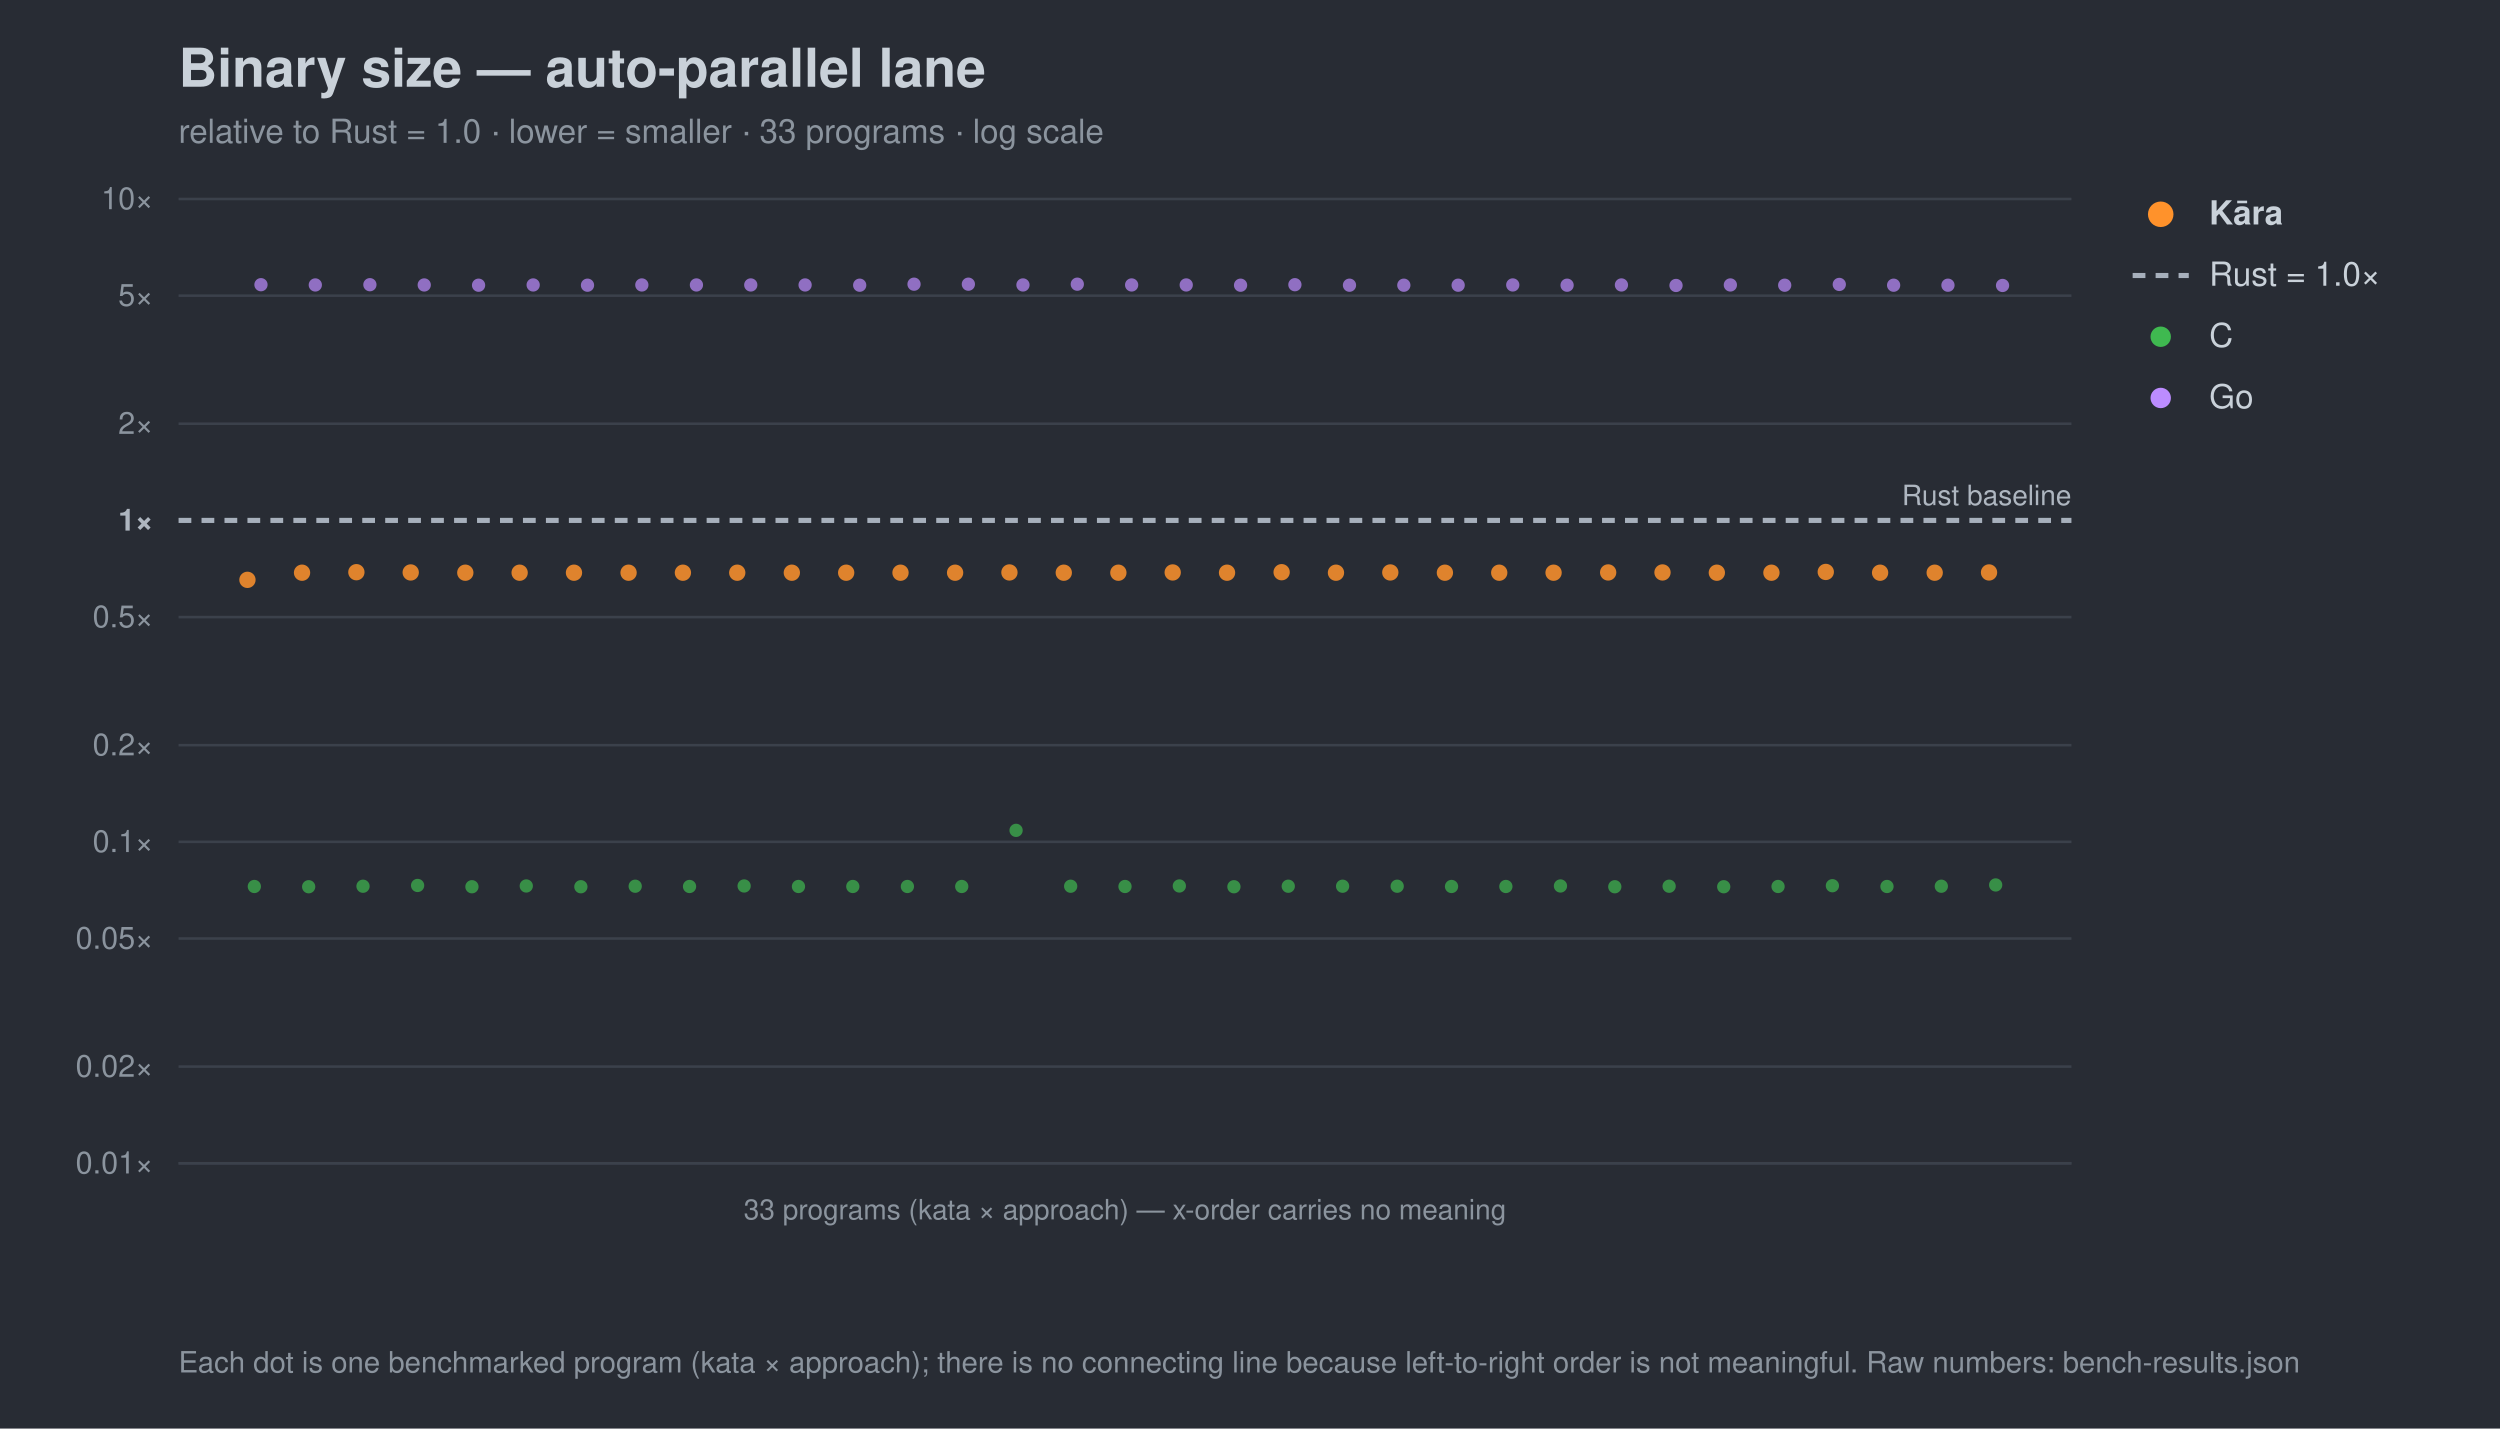
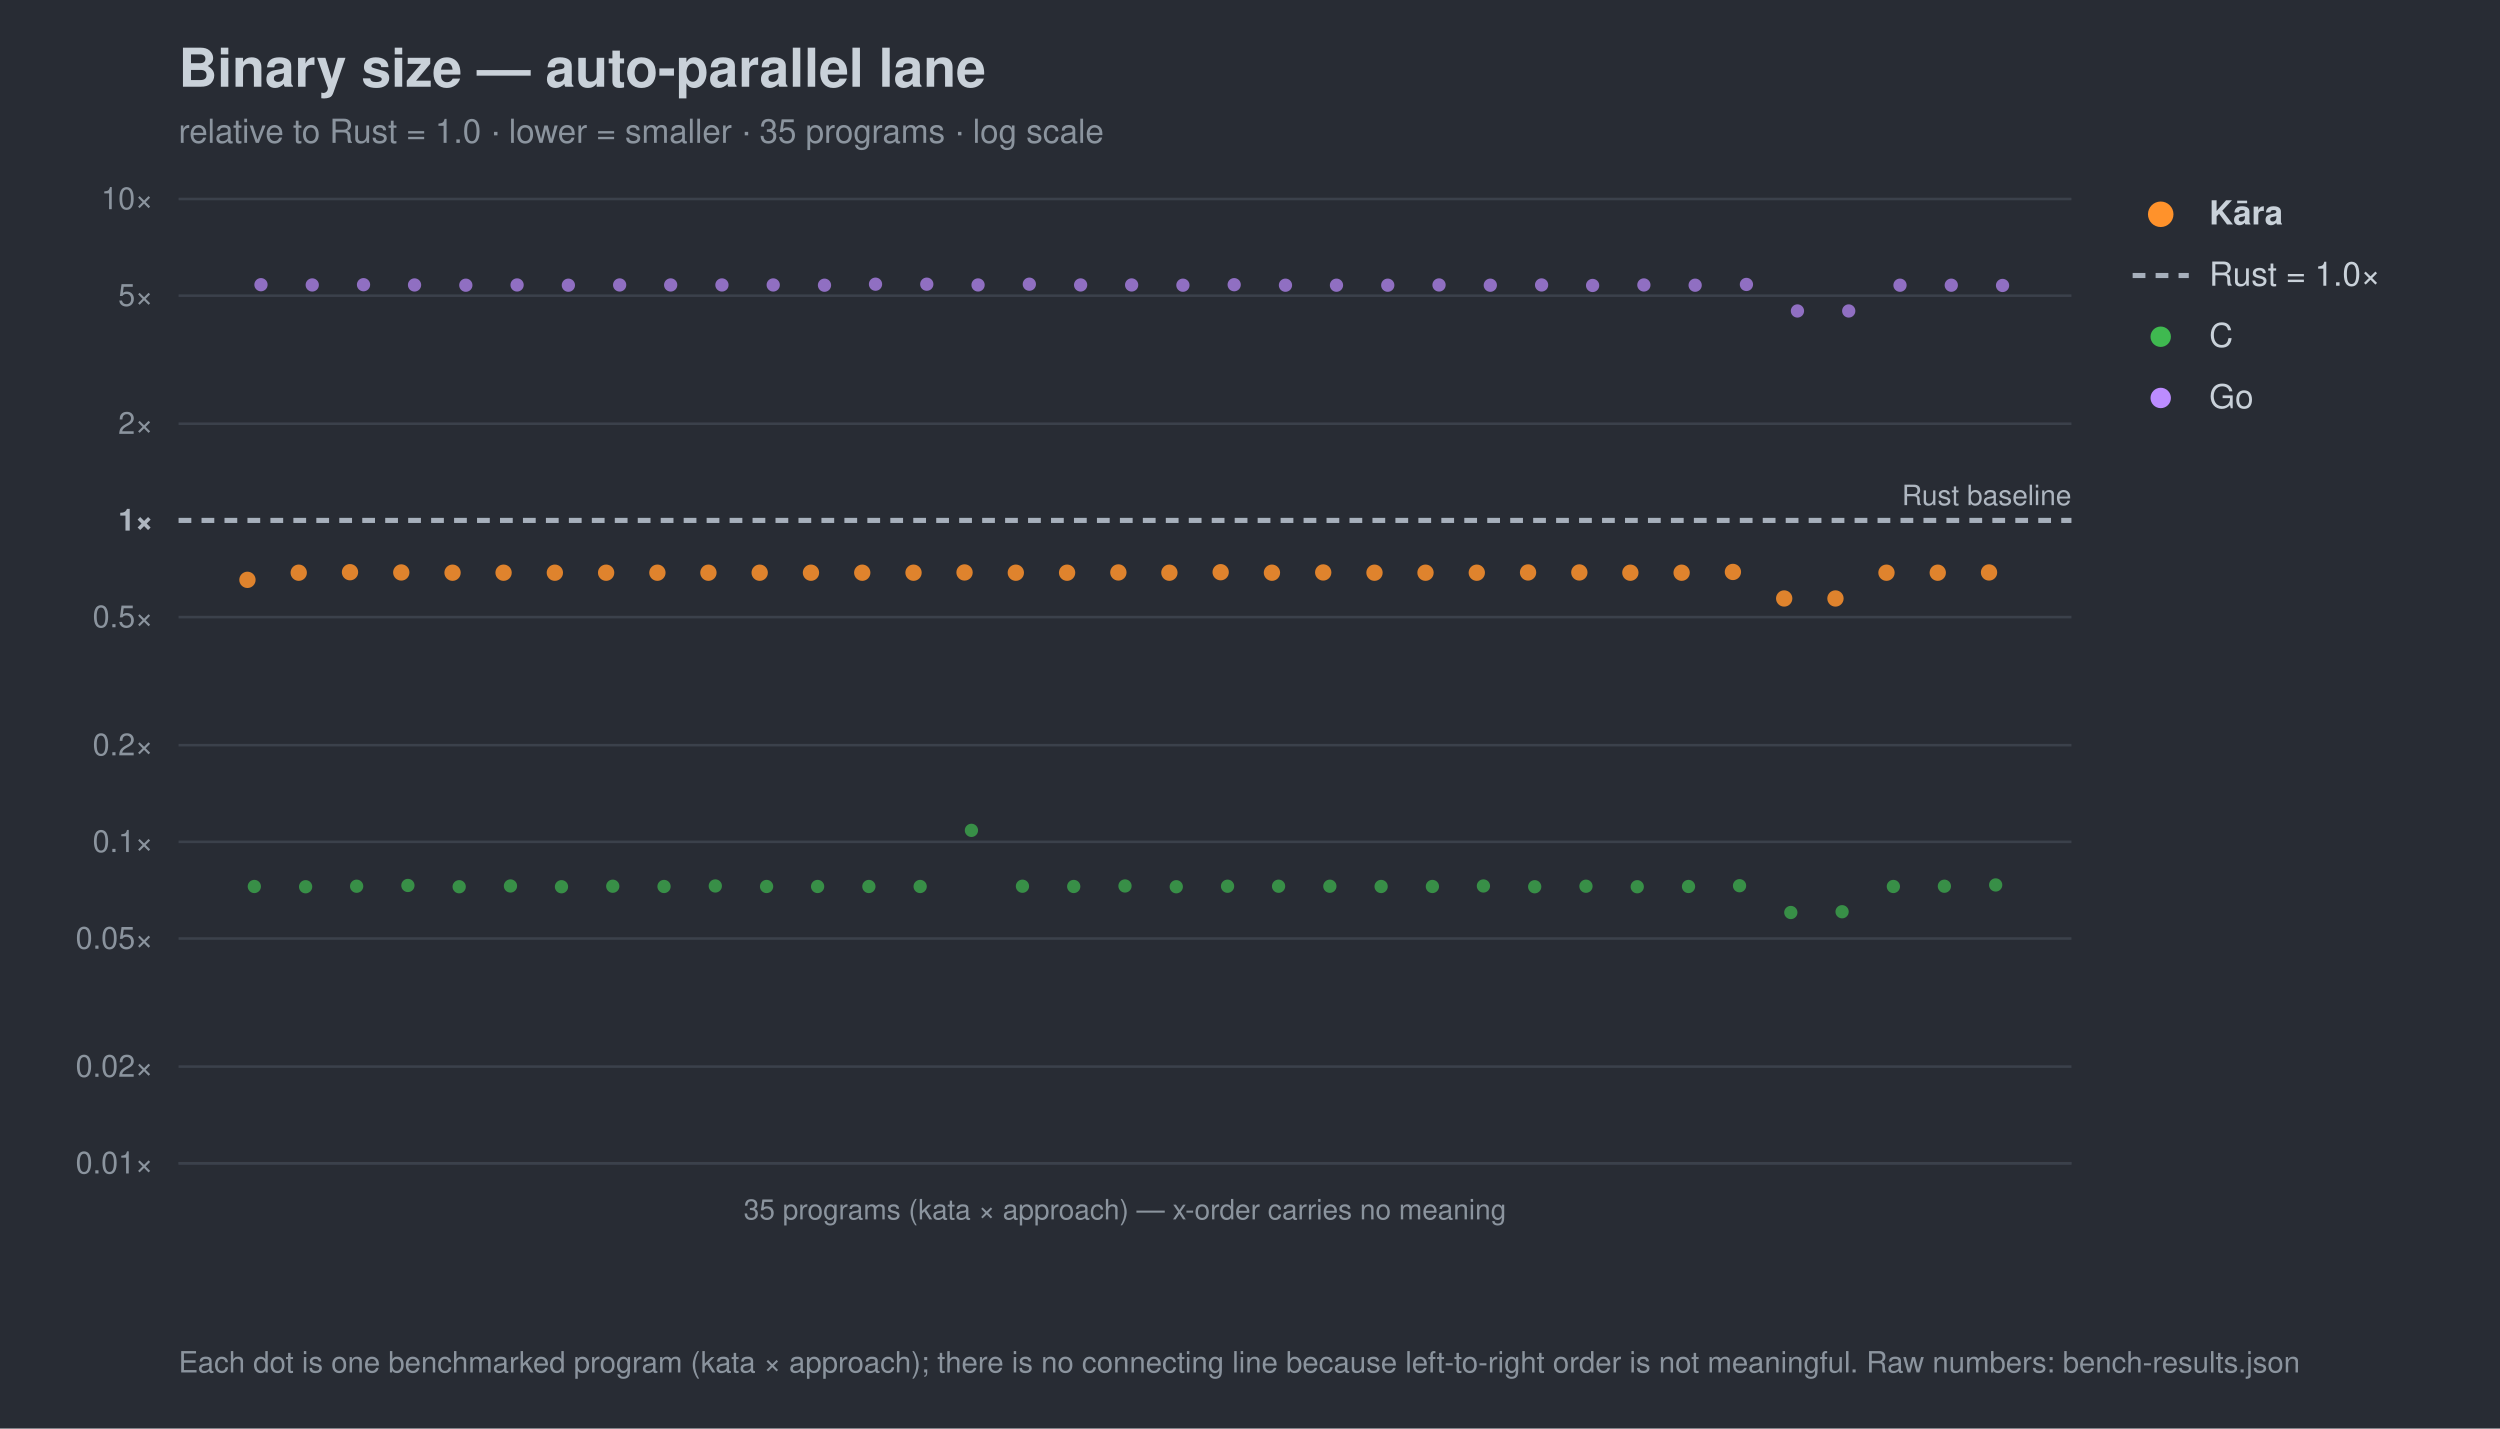
<svg xmlns="http://www.w3.org/2000/svg" width="980" height="560" viewBox="0 0 980 560" font-family="-apple-system,Segoe UI,Helvetica,Arial,sans-serif">
  <rect width="980" height="560" fill="#282c34" />
  <text x="70" y="34" font-size="21" font-weight="700" fill="#c9d1d9">Binary size — auto-parallel lane</text>
-   <text x="70" y="56" font-size="13" fill="#8b949e">relative to Rust = 1.0 · lower = smaller · 33 programs · log scale</text>
+   <text x="70" y="56" font-size="13" fill="#8b949e">relative to Rust = 1.0 · lower = smaller · 35 programs · log scale</text>
  <line x1="70" y1="456.0" x2="812" y2="456.0" stroke="#3b414b" stroke-width="1" />
  <text x="60" y="460.0" font-size="12" text-anchor="end" fill="#8b949e">0.01×</text>
  <line x1="70" y1="418.1" x2="812" y2="418.1" stroke="#3b414b" stroke-width="1" />
  <text x="60" y="422.1" font-size="12" text-anchor="end" fill="#8b949e">0.02×</text>
  <line x1="70" y1="367.9" x2="812" y2="367.9" stroke="#3b414b" stroke-width="1" />
  <text x="60" y="371.9" font-size="12" text-anchor="end" fill="#8b949e">0.05×</text>
  <line x1="70" y1="330.0" x2="812" y2="330.0" stroke="#3b414b" stroke-width="1" />
  <text x="60" y="334.0" font-size="12" text-anchor="end" fill="#8b949e">0.1×</text>
  <line x1="70" y1="292.1" x2="812" y2="292.1" stroke="#3b414b" stroke-width="1" />
  <text x="60" y="296.1" font-size="12" text-anchor="end" fill="#8b949e">0.2×</text>
  <line x1="70" y1="241.9" x2="812" y2="241.9" stroke="#3b414b" stroke-width="1" />
  <text x="60" y="245.9" font-size="12" text-anchor="end" fill="#8b949e">0.5×</text>
  <line x1="70" y1="204.0" x2="812" y2="204.0" stroke="#a7b0bc" stroke-width="2" stroke-dasharray="5 4" />
  <text x="60" y="208.0" font-size="12" text-anchor="end" fill="#aeb6c0" font-weight="700">1×</text>
  <line x1="70" y1="166.1" x2="812" y2="166.1" stroke="#3b414b" stroke-width="1" />
  <text x="60" y="170.1" font-size="12" text-anchor="end" fill="#8b949e">2×</text>
  <line x1="70" y1="115.9" x2="812" y2="115.9" stroke="#3b414b" stroke-width="1" />
  <text x="60" y="119.9" font-size="12" text-anchor="end" fill="#8b949e">5×</text>
  <line x1="70" y1="78.0" x2="812" y2="78.0" stroke="#3b414b" stroke-width="1" />
  <text x="60" y="82.0" font-size="12" text-anchor="end" fill="#8b949e">10×</text>
  <text x="812" y="198.0" font-size="11" text-anchor="end" fill="#aeb6c0">Rust baseline</text>
  <line x1="70" y1="456" x2="812" y2="456" stroke="#3b414b" />
-   <text x="441.0" y="478" font-size="11" text-anchor="middle" fill="#8b949e">33 programs (kata × approach) — x-order carries no meaning</text>
+   <text x="441.0" y="478" font-size="11" text-anchor="middle" fill="#8b949e">35 programs (kata × approach) — x-order carries no meaning</text>
  <circle cx="99.7" cy="347.5" r="2.6" fill="#3fb950" opacity="0.7" />
-   <circle cx="121.0" cy="347.6" r="2.6" fill="#3fb950" opacity="0.7" />
-   <circle cx="142.3" cy="347.4" r="2.6" fill="#3fb950" opacity="0.7" />
-   <circle cx="163.7" cy="347.1" r="2.6" fill="#3fb950" opacity="0.7" />
-   <circle cx="185.0" cy="347.6" r="2.6" fill="#3fb950" opacity="0.7" />
-   <circle cx="206.3" cy="347.3" r="2.6" fill="#3fb950" opacity="0.7" />
-   <circle cx="227.7" cy="347.6" r="2.6" fill="#3fb950" opacity="0.7" />
-   <circle cx="249.0" cy="347.4" r="2.6" fill="#3fb950" opacity="0.7" />
-   <circle cx="270.3" cy="347.5" r="2.6" fill="#3fb950" opacity="0.7" />
-   <circle cx="291.7" cy="347.3" r="2.6" fill="#3fb950" opacity="0.7" />
-   <circle cx="313.0" cy="347.5" r="2.6" fill="#3fb950" opacity="0.7" />
-   <circle cx="334.3" cy="347.5" r="2.6" fill="#3fb950" opacity="0.7" />
-   <circle cx="355.7" cy="347.5" r="2.6" fill="#3fb950" opacity="0.7" />
-   <circle cx="377.0" cy="347.5" r="2.6" fill="#3fb950" opacity="0.7" />
-   <circle cx="398.3" cy="325.5" r="2.6" fill="#3fb950" opacity="0.7" />
-   <circle cx="419.7" cy="347.4" r="2.6" fill="#3fb950" opacity="0.7" />
-   <circle cx="441.0" cy="347.5" r="2.6" fill="#3fb950" opacity="0.7" />
-   <circle cx="462.3" cy="347.3" r="2.6" fill="#3fb950" opacity="0.7" />
-   <circle cx="483.7" cy="347.6" r="2.6" fill="#3fb950" opacity="0.7" />
-   <circle cx="505.0" cy="347.4" r="2.6" fill="#3fb950" opacity="0.7" />
-   <circle cx="526.3" cy="347.4" r="2.6" fill="#3fb950" opacity="0.7" />
-   <circle cx="547.7" cy="347.4" r="2.6" fill="#3fb950" opacity="0.7" />
-   <circle cx="569.0" cy="347.5" r="2.6" fill="#3fb950" opacity="0.7" />
-   <circle cx="590.3" cy="347.5" r="2.6" fill="#3fb950" opacity="0.7" />
-   <circle cx="611.7" cy="347.3" r="2.6" fill="#3fb950" opacity="0.7" />
-   <circle cx="633.0" cy="347.6" r="2.6" fill="#3fb950" opacity="0.7" />
-   <circle cx="654.3" cy="347.4" r="2.6" fill="#3fb950" opacity="0.7" />
-   <circle cx="675.7" cy="347.6" r="2.6" fill="#3fb950" opacity="0.7" />
-   <circle cx="697.0" cy="347.5" r="2.6" fill="#3fb950" opacity="0.7" />
-   <circle cx="718.3" cy="347.2" r="2.6" fill="#3fb950" opacity="0.7" />
-   <circle cx="739.7" cy="347.5" r="2.6" fill="#3fb950" opacity="0.7" />
-   <circle cx="761.0" cy="347.4" r="2.6" fill="#3fb950" opacity="0.7" />
+   <circle cx="119.8" cy="347.6" r="2.6" fill="#3fb950" opacity="0.7" />
+   <circle cx="139.8" cy="347.4" r="2.6" fill="#3fb950" opacity="0.7" />
+   <circle cx="159.9" cy="347.1" r="2.6" fill="#3fb950" opacity="0.7" />
+   <circle cx="180.0" cy="347.6" r="2.6" fill="#3fb950" opacity="0.7" />
+   <circle cx="200.1" cy="347.3" r="2.6" fill="#3fb950" opacity="0.7" />
+   <circle cx="220.1" cy="347.6" r="2.6" fill="#3fb950" opacity="0.7" />
+   <circle cx="240.2" cy="347.4" r="2.6" fill="#3fb950" opacity="0.7" />
+   <circle cx="260.3" cy="347.5" r="2.6" fill="#3fb950" opacity="0.7" />
+   <circle cx="280.4" cy="347.3" r="2.6" fill="#3fb950" opacity="0.7" />
+   <circle cx="300.5" cy="347.5" r="2.6" fill="#3fb950" opacity="0.7" />
+   <circle cx="320.5" cy="347.5" r="2.6" fill="#3fb950" opacity="0.7" />
+   <circle cx="340.6" cy="347.5" r="2.6" fill="#3fb950" opacity="0.7" />
+   <circle cx="360.7" cy="347.5" r="2.6" fill="#3fb950" opacity="0.7" />
+   <circle cx="380.8" cy="325.5" r="2.6" fill="#3fb950" opacity="0.7" />
+   <circle cx="400.8" cy="347.4" r="2.6" fill="#3fb950" opacity="0.7" />
+   <circle cx="420.9" cy="347.5" r="2.6" fill="#3fb950" opacity="0.7" />
+   <circle cx="441.0" cy="347.3" r="2.6" fill="#3fb950" opacity="0.7" />
+   <circle cx="461.1" cy="347.6" r="2.6" fill="#3fb950" opacity="0.7" />
+   <circle cx="481.2" cy="347.4" r="2.6" fill="#3fb950" opacity="0.7" />
+   <circle cx="501.2" cy="347.4" r="2.6" fill="#3fb950" opacity="0.7" />
+   <circle cx="521.3" cy="347.4" r="2.6" fill="#3fb950" opacity="0.7" />
+   <circle cx="541.4" cy="347.5" r="2.6" fill="#3fb950" opacity="0.7" />
+   <circle cx="561.5" cy="347.5" r="2.6" fill="#3fb950" opacity="0.7" />
+   <circle cx="581.5" cy="347.3" r="2.6" fill="#3fb950" opacity="0.7" />
+   <circle cx="601.6" cy="347.6" r="2.6" fill="#3fb950" opacity="0.7" />
+   <circle cx="621.7" cy="347.4" r="2.6" fill="#3fb950" opacity="0.7" />
+   <circle cx="641.8" cy="347.6" r="2.6" fill="#3fb950" opacity="0.7" />
+   <circle cx="661.9" cy="347.5" r="2.6" fill="#3fb950" opacity="0.7" />
+   <circle cx="681.9" cy="347.2" r="2.6" fill="#3fb950" opacity="0.7" />
+   <circle cx="702.0" cy="357.7" r="2.6" fill="#3fb950" opacity="0.7" />
+   <circle cx="722.1" cy="357.4" r="2.6" fill="#3fb950" opacity="0.7" />
+   <circle cx="742.2" cy="347.5" r="2.6" fill="#3fb950" opacity="0.7" />
+   <circle cx="762.2" cy="347.4" r="2.6" fill="#3fb950" opacity="0.7" />
  <circle cx="782.3" cy="346.9" r="2.6" fill="#3fb950" opacity="0.7" />
  <circle cx="102.3" cy="111.6" r="2.6" fill="#bc8cff" opacity="0.7" />
-   <circle cx="123.6" cy="111.7" r="2.6" fill="#bc8cff" opacity="0.7" />
-   <circle cx="145.0" cy="111.6" r="2.6" fill="#bc8cff" opacity="0.7" />
-   <circle cx="166.3" cy="111.7" r="2.6" fill="#bc8cff" opacity="0.7" />
-   <circle cx="187.6" cy="111.8" r="2.6" fill="#bc8cff" opacity="0.7" />
-   <circle cx="209.0" cy="111.7" r="2.6" fill="#bc8cff" opacity="0.7" />
-   <circle cx="230.3" cy="111.8" r="2.6" fill="#bc8cff" opacity="0.7" />
-   <circle cx="251.6" cy="111.7" r="2.6" fill="#bc8cff" opacity="0.7" />
-   <circle cx="273.0" cy="111.7" r="2.6" fill="#bc8cff" opacity="0.7" />
-   <circle cx="294.3" cy="111.7" r="2.6" fill="#bc8cff" opacity="0.7" />
-   <circle cx="315.6" cy="111.7" r="2.6" fill="#bc8cff" opacity="0.7" />
-   <circle cx="337.0" cy="111.8" r="2.6" fill="#bc8cff" opacity="0.7" />
-   <circle cx="358.3" cy="111.4" r="2.6" fill="#bc8cff" opacity="0.7" />
-   <circle cx="379.6" cy="111.4" r="2.6" fill="#bc8cff" opacity="0.7" />
-   <circle cx="401.0" cy="111.7" r="2.6" fill="#bc8cff" opacity="0.7" />
-   <circle cx="422.3" cy="111.4" r="2.6" fill="#bc8cff" opacity="0.7" />
+   <circle cx="122.4" cy="111.7" r="2.6" fill="#bc8cff" opacity="0.7" />
+   <circle cx="142.5" cy="111.6" r="2.6" fill="#bc8cff" opacity="0.7" />
+   <circle cx="162.5" cy="111.7" r="2.6" fill="#bc8cff" opacity="0.7" />
+   <circle cx="182.6" cy="111.8" r="2.6" fill="#bc8cff" opacity="0.7" />
+   <circle cx="202.7" cy="111.7" r="2.6" fill="#bc8cff" opacity="0.7" />
+   <circle cx="222.8" cy="111.8" r="2.6" fill="#bc8cff" opacity="0.7" />
+   <circle cx="242.9" cy="111.7" r="2.6" fill="#bc8cff" opacity="0.7" />
+   <circle cx="262.9" cy="111.7" r="2.6" fill="#bc8cff" opacity="0.7" />
+   <circle cx="283.0" cy="111.7" r="2.6" fill="#bc8cff" opacity="0.7" />
+   <circle cx="303.1" cy="111.7" r="2.6" fill="#bc8cff" opacity="0.7" />
+   <circle cx="323.2" cy="111.8" r="2.6" fill="#bc8cff" opacity="0.7" />
+   <circle cx="343.2" cy="111.4" r="2.6" fill="#bc8cff" opacity="0.7" />
+   <circle cx="363.3" cy="111.4" r="2.6" fill="#bc8cff" opacity="0.7" />
+   <circle cx="383.4" cy="111.7" r="2.6" fill="#bc8cff" opacity="0.7" />
+   <circle cx="403.5" cy="111.4" r="2.6" fill="#bc8cff" opacity="0.7" />
+   <circle cx="423.6" cy="111.7" r="2.6" fill="#bc8cff" opacity="0.7" />
  <circle cx="443.6" cy="111.7" r="2.6" fill="#bc8cff" opacity="0.7" />
-   <circle cx="465.0" cy="111.7" r="2.6" fill="#bc8cff" opacity="0.7" />
-   <circle cx="486.3" cy="111.8" r="2.6" fill="#bc8cff" opacity="0.7" />
-   <circle cx="507.6" cy="111.6" r="2.6" fill="#bc8cff" opacity="0.7" />
-   <circle cx="529.0" cy="111.8" r="2.6" fill="#bc8cff" opacity="0.7" />
-   <circle cx="550.3" cy="111.8" r="2.6" fill="#bc8cff" opacity="0.7" />
-   <circle cx="571.6" cy="111.8" r="2.6" fill="#bc8cff" opacity="0.7" />
-   <circle cx="593.0" cy="111.7" r="2.6" fill="#bc8cff" opacity="0.7" />
-   <circle cx="614.3" cy="111.8" r="2.6" fill="#bc8cff" opacity="0.7" />
-   <circle cx="635.6" cy="111.7" r="2.6" fill="#bc8cff" opacity="0.7" />
-   <circle cx="657.0" cy="111.9" r="2.6" fill="#bc8cff" opacity="0.7" />
-   <circle cx="678.3" cy="111.7" r="2.6" fill="#bc8cff" opacity="0.7" />
-   <circle cx="699.6" cy="111.8" r="2.6" fill="#bc8cff" opacity="0.7" />
-   <circle cx="721.0" cy="111.5" r="2.6" fill="#bc8cff" opacity="0.7" />
-   <circle cx="742.3" cy="111.8" r="2.6" fill="#bc8cff" opacity="0.7" />
-   <circle cx="763.6" cy="111.8" r="2.6" fill="#bc8cff" opacity="0.7" />
+   <circle cx="463.7" cy="111.8" r="2.6" fill="#bc8cff" opacity="0.7" />
+   <circle cx="483.8" cy="111.6" r="2.6" fill="#bc8cff" opacity="0.7" />
+   <circle cx="503.9" cy="111.8" r="2.6" fill="#bc8cff" opacity="0.7" />
+   <circle cx="523.9" cy="111.8" r="2.6" fill="#bc8cff" opacity="0.7" />
+   <circle cx="544.0" cy="111.8" r="2.6" fill="#bc8cff" opacity="0.7" />
+   <circle cx="564.1" cy="111.7" r="2.6" fill="#bc8cff" opacity="0.7" />
+   <circle cx="584.2" cy="111.8" r="2.6" fill="#bc8cff" opacity="0.7" />
+   <circle cx="604.3" cy="111.7" r="2.6" fill="#bc8cff" opacity="0.7" />
+   <circle cx="624.3" cy="111.9" r="2.6" fill="#bc8cff" opacity="0.7" />
+   <circle cx="644.4" cy="111.7" r="2.6" fill="#bc8cff" opacity="0.7" />
+   <circle cx="664.5" cy="111.8" r="2.6" fill="#bc8cff" opacity="0.7" />
+   <circle cx="684.6" cy="111.5" r="2.6" fill="#bc8cff" opacity="0.7" />
+   <circle cx="704.6" cy="121.9" r="2.6" fill="#bc8cff" opacity="0.7" />
+   <circle cx="724.7" cy="121.9" r="2.6" fill="#bc8cff" opacity="0.7" />
+   <circle cx="744.8" cy="111.8" r="2.6" fill="#bc8cff" opacity="0.7" />
+   <circle cx="764.9" cy="111.8" r="2.6" fill="#bc8cff" opacity="0.7" />
  <circle cx="785.0" cy="111.9" r="2.6" fill="#bc8cff" opacity="0.7" />
  <circle cx="97.0" cy="227.3" r="3.2" fill="#ff922b" opacity="0.85" />
-   <circle cx="118.4" cy="224.5" r="3.2" fill="#ff922b" opacity="0.85" />
-   <circle cx="139.7" cy="224.3" r="3.2" fill="#ff922b" opacity="0.85" />
-   <circle cx="161.0" cy="224.4" r="3.2" fill="#ff922b" opacity="0.85" />
-   <circle cx="182.4" cy="224.5" r="3.2" fill="#ff922b" opacity="0.85" />
-   <circle cx="203.7" cy="224.5" r="3.2" fill="#ff922b" opacity="0.85" />
-   <circle cx="225.0" cy="224.5" r="3.2" fill="#ff922b" opacity="0.85" />
-   <circle cx="246.4" cy="224.5" r="3.2" fill="#ff922b" opacity="0.85" />
-   <circle cx="267.7" cy="224.5" r="3.2" fill="#ff922b" opacity="0.85" />
-   <circle cx="289.0" cy="224.5" r="3.2" fill="#ff922b" opacity="0.85" />
-   <circle cx="310.4" cy="224.5" r="3.2" fill="#ff922b" opacity="0.85" />
-   <circle cx="331.7" cy="224.5" r="3.2" fill="#ff922b" opacity="0.85" />
-   <circle cx="353.0" cy="224.5" r="3.2" fill="#ff922b" opacity="0.85" />
-   <circle cx="374.4" cy="224.5" r="3.2" fill="#ff922b" opacity="0.85" />
-   <circle cx="395.7" cy="224.4" r="3.2" fill="#ff922b" opacity="0.85" />
-   <circle cx="417.0" cy="224.5" r="3.2" fill="#ff922b" opacity="0.85" />
-   <circle cx="438.4" cy="224.5" r="3.2" fill="#ff922b" opacity="0.85" />
-   <circle cx="459.7" cy="224.4" r="3.2" fill="#ff922b" opacity="0.85" />
-   <circle cx="481.0" cy="224.5" r="3.2" fill="#ff922b" opacity="0.85" />
-   <circle cx="502.4" cy="224.3" r="3.2" fill="#ff922b" opacity="0.85" />
-   <circle cx="523.7" cy="224.5" r="3.2" fill="#ff922b" opacity="0.85" />
-   <circle cx="545.0" cy="224.4" r="3.2" fill="#ff922b" opacity="0.85" />
-   <circle cx="566.4" cy="224.5" r="3.2" fill="#ff922b" opacity="0.85" />
-   <circle cx="587.7" cy="224.5" r="3.2" fill="#ff922b" opacity="0.85" />
-   <circle cx="609.0" cy="224.5" r="3.2" fill="#ff922b" opacity="0.85" />
-   <circle cx="630.4" cy="224.4" r="3.2" fill="#ff922b" opacity="0.85" />
-   <circle cx="651.7" cy="224.4" r="3.2" fill="#ff922b" opacity="0.85" />
-   <circle cx="673.0" cy="224.5" r="3.2" fill="#ff922b" opacity="0.85" />
-   <circle cx="694.4" cy="224.5" r="3.2" fill="#ff922b" opacity="0.85" />
-   <circle cx="715.7" cy="224.2" r="3.2" fill="#ff922b" opacity="0.85" />
-   <circle cx="737.0" cy="224.5" r="3.2" fill="#ff922b" opacity="0.85" />
-   <circle cx="758.4" cy="224.5" r="3.2" fill="#ff922b" opacity="0.85" />
+   <circle cx="117.1" cy="224.5" r="3.2" fill="#ff922b" opacity="0.85" />
+   <circle cx="137.2" cy="224.3" r="3.2" fill="#ff922b" opacity="0.85" />
+   <circle cx="157.3" cy="224.4" r="3.2" fill="#ff922b" opacity="0.85" />
+   <circle cx="177.4" cy="224.5" r="3.2" fill="#ff922b" opacity="0.85" />
+   <circle cx="197.4" cy="224.5" r="3.2" fill="#ff922b" opacity="0.85" />
+   <circle cx="217.5" cy="224.5" r="3.2" fill="#ff922b" opacity="0.85" />
+   <circle cx="237.6" cy="224.5" r="3.2" fill="#ff922b" opacity="0.85" />
+   <circle cx="257.7" cy="224.5" r="3.2" fill="#ff922b" opacity="0.85" />
+   <circle cx="277.7" cy="224.5" r="3.2" fill="#ff922b" opacity="0.85" />
+   <circle cx="297.8" cy="224.5" r="3.2" fill="#ff922b" opacity="0.85" />
+   <circle cx="317.9" cy="224.5" r="3.2" fill="#ff922b" opacity="0.85" />
+   <circle cx="338.0" cy="224.5" r="3.2" fill="#ff922b" opacity="0.85" />
+   <circle cx="358.1" cy="224.5" r="3.2" fill="#ff922b" opacity="0.85" />
+   <circle cx="378.1" cy="224.4" r="3.2" fill="#ff922b" opacity="0.85" />
+   <circle cx="398.2" cy="224.5" r="3.2" fill="#ff922b" opacity="0.85" />
+   <circle cx="418.3" cy="224.5" r="3.2" fill="#ff922b" opacity="0.85" />
+   <circle cx="438.4" cy="224.4" r="3.2" fill="#ff922b" opacity="0.85" />
+   <circle cx="458.4" cy="224.5" r="3.2" fill="#ff922b" opacity="0.85" />
+   <circle cx="478.5" cy="224.3" r="3.2" fill="#ff922b" opacity="0.85" />
+   <circle cx="498.6" cy="224.5" r="3.2" fill="#ff922b" opacity="0.85" />
+   <circle cx="518.7" cy="224.4" r="3.2" fill="#ff922b" opacity="0.85" />
+   <circle cx="538.8" cy="224.5" r="3.2" fill="#ff922b" opacity="0.85" />
+   <circle cx="558.8" cy="224.5" r="3.2" fill="#ff922b" opacity="0.85" />
+   <circle cx="578.9" cy="224.5" r="3.2" fill="#ff922b" opacity="0.85" />
+   <circle cx="599.0" cy="224.4" r="3.2" fill="#ff922b" opacity="0.85" />
+   <circle cx="619.1" cy="224.4" r="3.2" fill="#ff922b" opacity="0.85" />
+   <circle cx="639.1" cy="224.5" r="3.2" fill="#ff922b" opacity="0.85" />
+   <circle cx="659.2" cy="224.5" r="3.2" fill="#ff922b" opacity="0.85" />
+   <circle cx="679.3" cy="224.2" r="3.2" fill="#ff922b" opacity="0.85" />
+   <circle cx="699.4" cy="234.6" r="3.2" fill="#ff922b" opacity="0.85" />
+   <circle cx="719.5" cy="234.6" r="3.2" fill="#ff922b" opacity="0.85" />
+   <circle cx="739.5" cy="224.5" r="3.2" fill="#ff922b" opacity="0.85" />
+   <circle cx="759.6" cy="224.5" r="3.2" fill="#ff922b" opacity="0.85" />
  <circle cx="779.7" cy="224.4" r="3.2" fill="#ff922b" opacity="0.85" />
  <circle cx="847" cy="84" r="5" fill="#ff922b" />
  <text x="866" y="88" font-size="13" fill="#c9d1d9" font-weight="700">Kāra</text>
  <line x1="836" y1="108" x2="858" y2="108" stroke="#a7b0bc" stroke-width="2" stroke-dasharray="5 4" />
  <text x="866" y="112" font-size="13" fill="#c9d1d9" font-weight="400">Rust = 1.0×</text>
  <circle cx="847" cy="132" r="4" fill="#3fb950" />
  <text x="866" y="136" font-size="13" fill="#c9d1d9" font-weight="400">C</text>
  <circle cx="847" cy="156" r="4" fill="#bc8cff" />
  <text x="866" y="160" font-size="13" fill="#c9d1d9" font-weight="400">Go</text>
  <text x="70" y="538" font-size="11.5" fill="#8b949e">Each dot is one benchmarked program (kata × approach); there is no connecting line because left-to-right order is not meaningful. Raw numbers: bench-results.json</text>
</svg>
